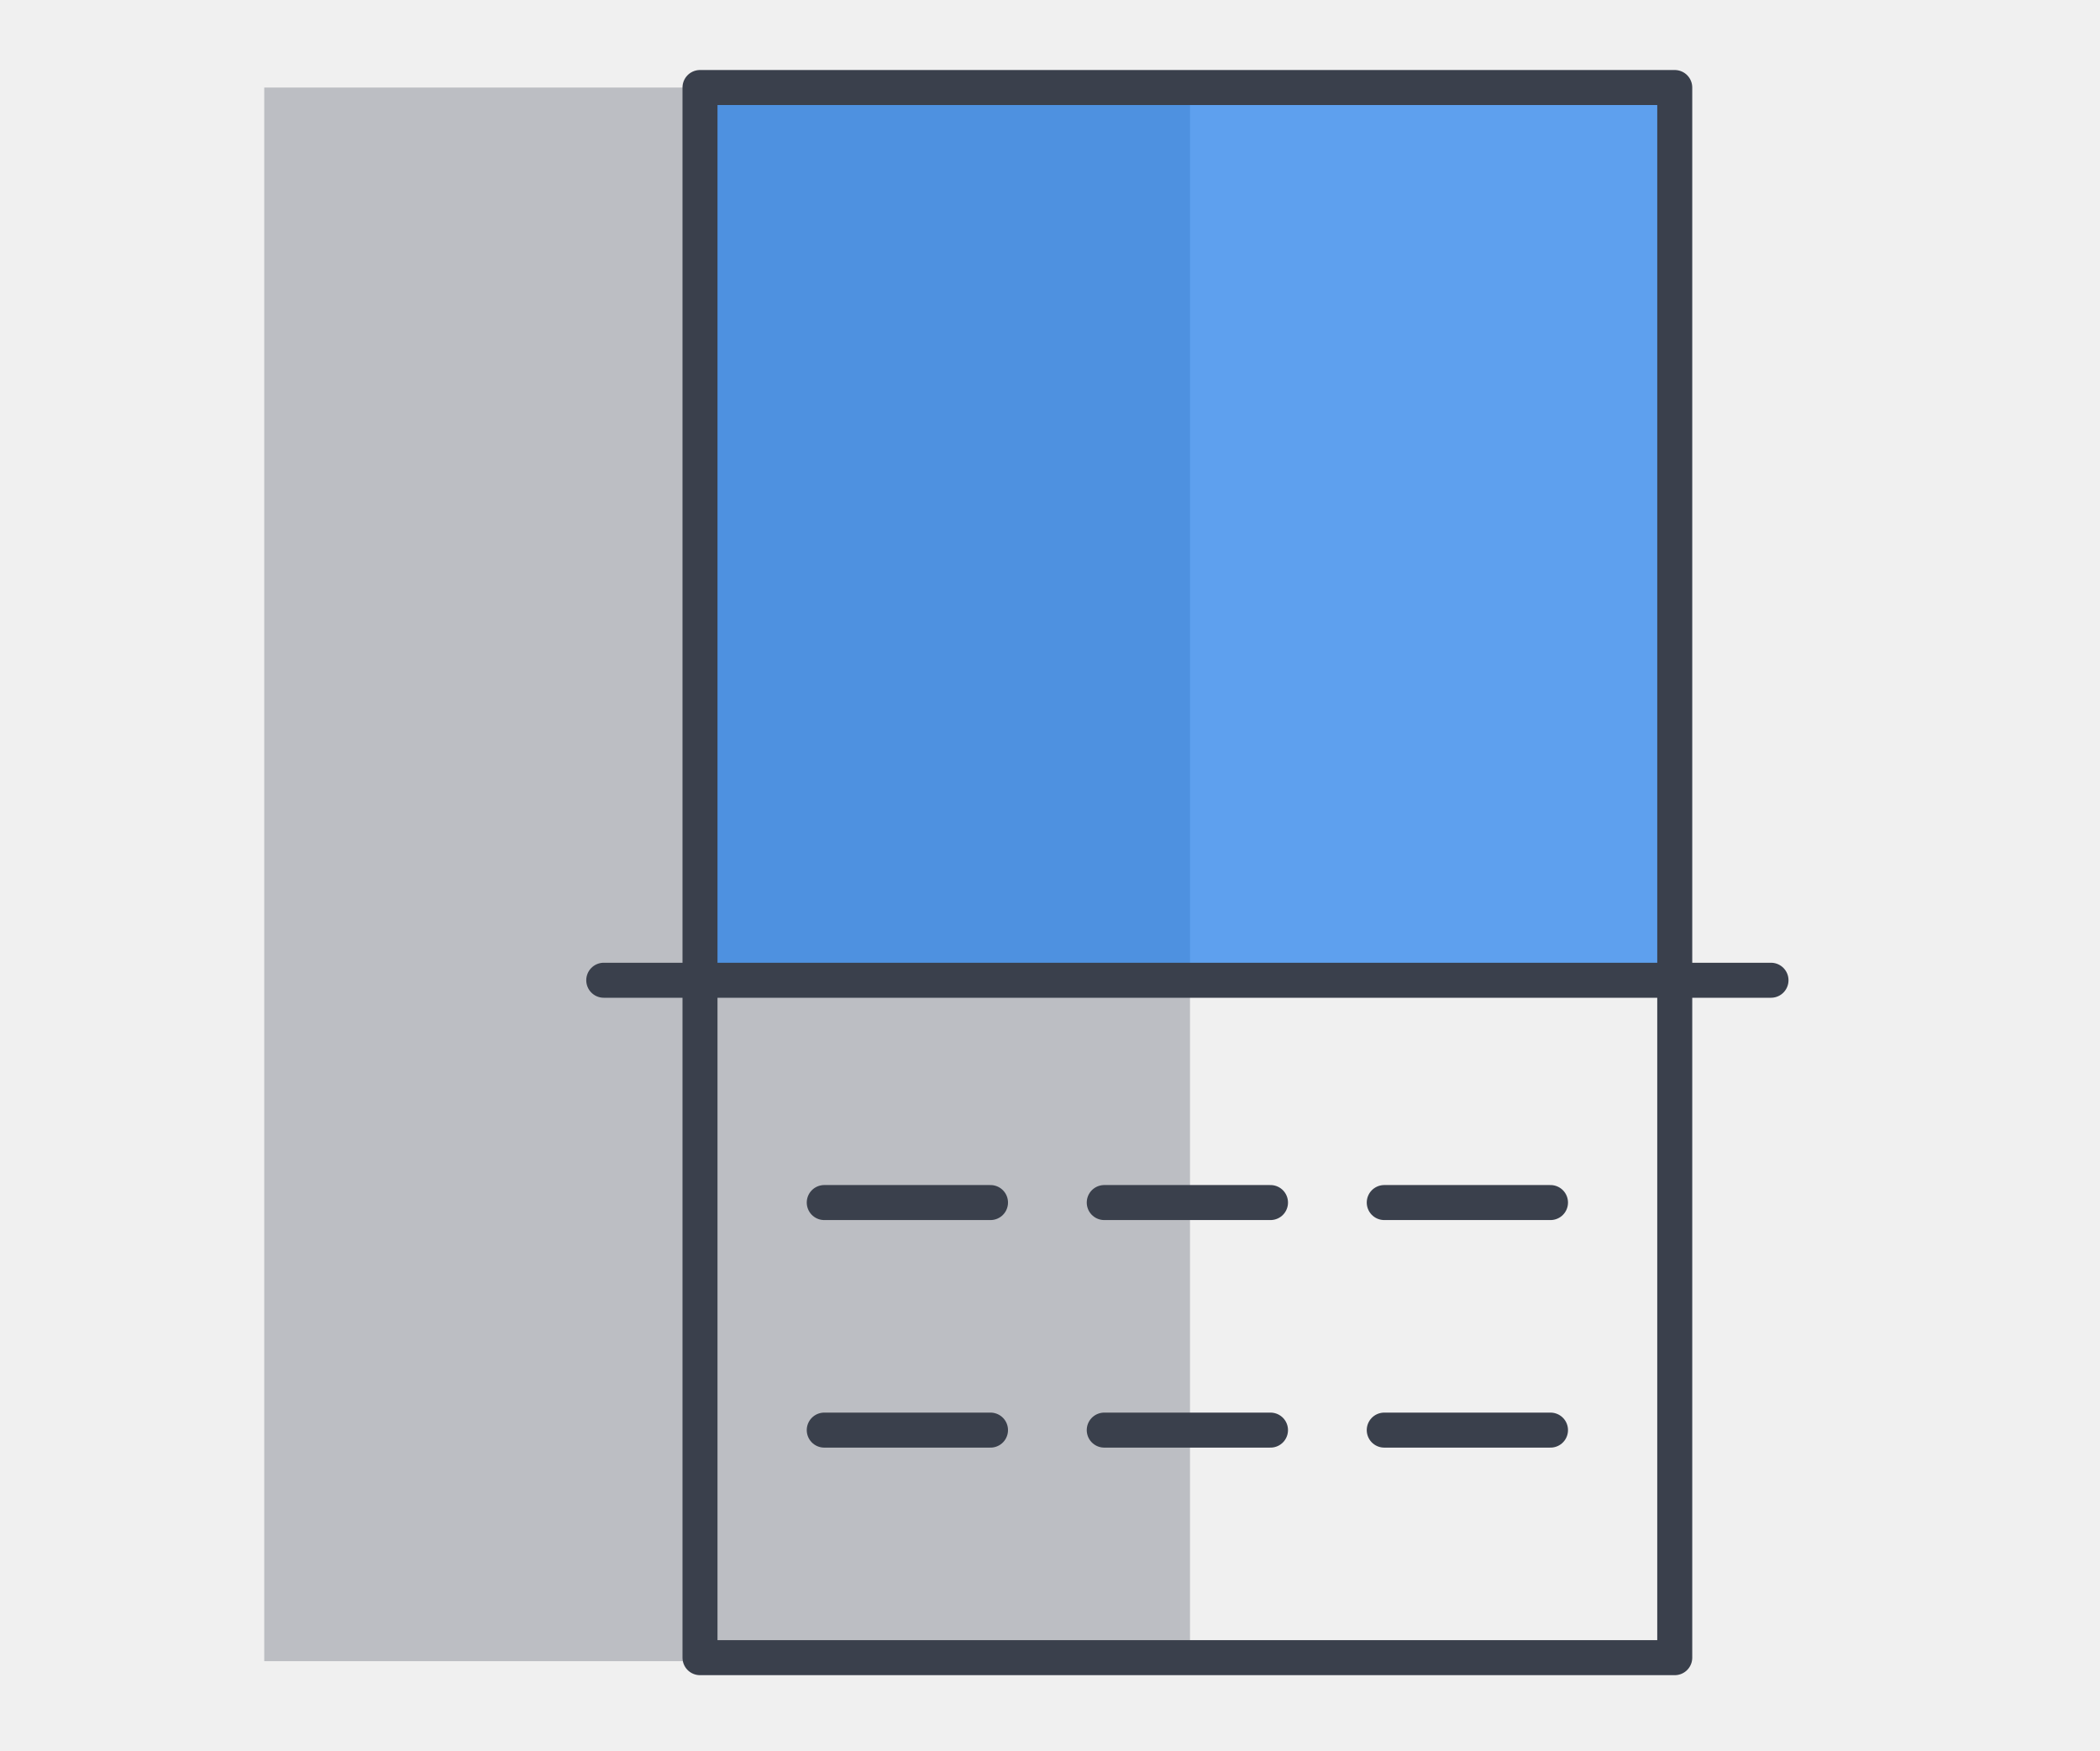
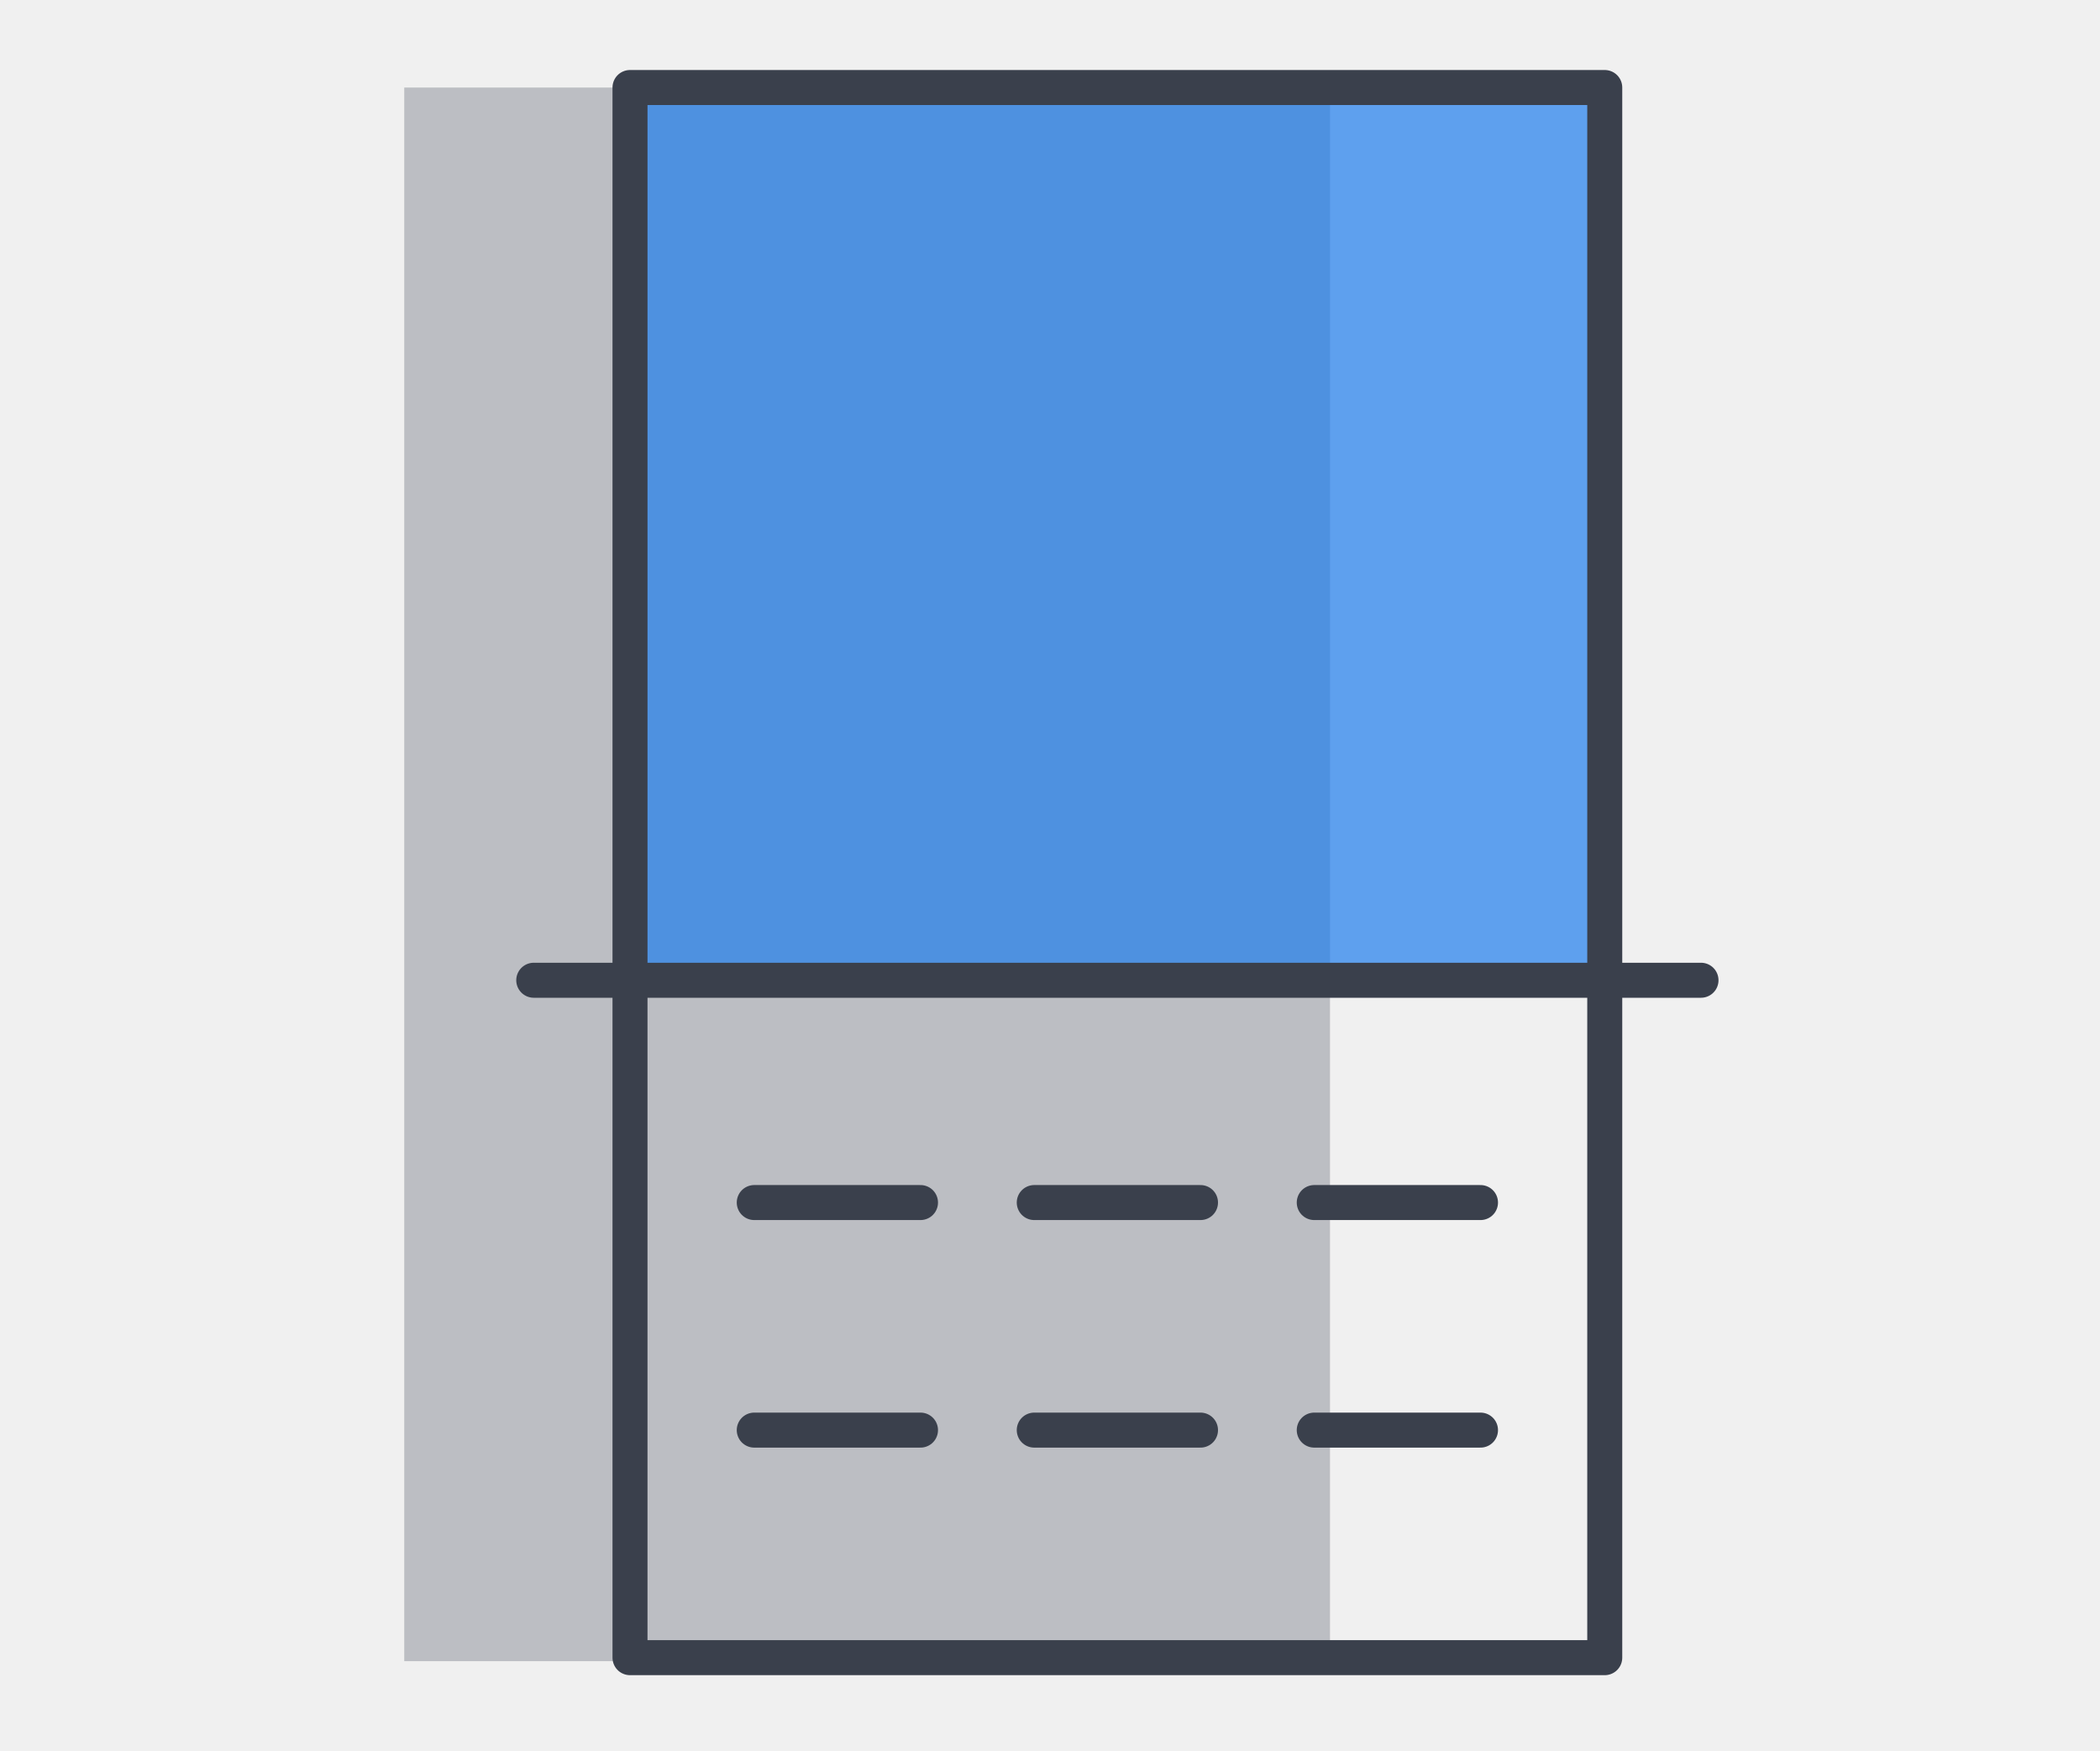
<svg xmlns="http://www.w3.org/2000/svg" version="1.1" id="Layer_1" x="0px" y="0px" viewBox="0 0 120 100" style="enable-background:new 0 0 120 100;" xml:space="preserve">
  <style type="text/css">
	.st0{fill:#FFFFFF;fill-opacity:0;}
	.st1{opacity:0.3;fill:#434B59;enable-background:new    ;}
	.st2{opacity:0.7;fill:#1F7EED;enable-background:new    ;}
	.st3{fill:none;stroke:#3A404C;stroke-width:2;stroke-linecap:round;stroke-linejoin:round;stroke-miterlimit:10;}
</style>
  <rect class="st0" width="120" height="100" />
-   <path class="st1" d="M68,5v89.9H15.1V5H68z" />
-   <path class="st2" d="M95.6,5v50.9H40.2V5H95.6z" />
-   <rect x="40" y="5" class="st3" width="55.7" height="89.7" />
-   <line class="st3" x1="34.5" y1="56" x2="101.2" y2="56" />
-   <line class="st3" x1="63.1" y1="68.7" x2="72.6" y2="68.7" />
-   <line class="st3" x1="63.1" y1="81.7" x2="72.6" y2="81.7" />
-   <line class="st3" x1="47.1" y1="68.7" x2="56.6" y2="68.7" />
-   <line class="st3" x1="47.1" y1="81.7" x2="56.6" y2="81.7" />
-   <line class="st3" x1="79.1" y1="68.7" x2="88.6" y2="68.7" />
-   <line class="st3" x1="79.1" y1="81.7" x2="88.6" y2="81.7" />
+   <path class="st1" d="M76,5v89.9H23.1V5H76z" />
+   <path class="st2" d="M91.6,5v50.9H36.2V5H91.6z" />
+   <rect x="36" y="5" class="st3" width="55.7" height="89.7" />
+   <line class="st3" x1="30.5" y1="56" x2="97.2" y2="56" />
+   <line class="st3" x1="59.1" y1="68.7" x2="68.6" y2="68.7" />
+   <line class="st3" x1="59.1" y1="81.7" x2="68.6" y2="81.7" />
+   <line class="st3" x1="43.1" y1="68.7" x2="52.6" y2="68.7" />
+   <line class="st3" x1="43.1" y1="81.7" x2="52.6" y2="81.7" />
+   <line class="st3" x1="75.1" y1="68.7" x2="84.6" y2="68.7" />
+   <line class="st3" x1="75.1" y1="81.7" x2="84.6" y2="81.7" />
</svg>
